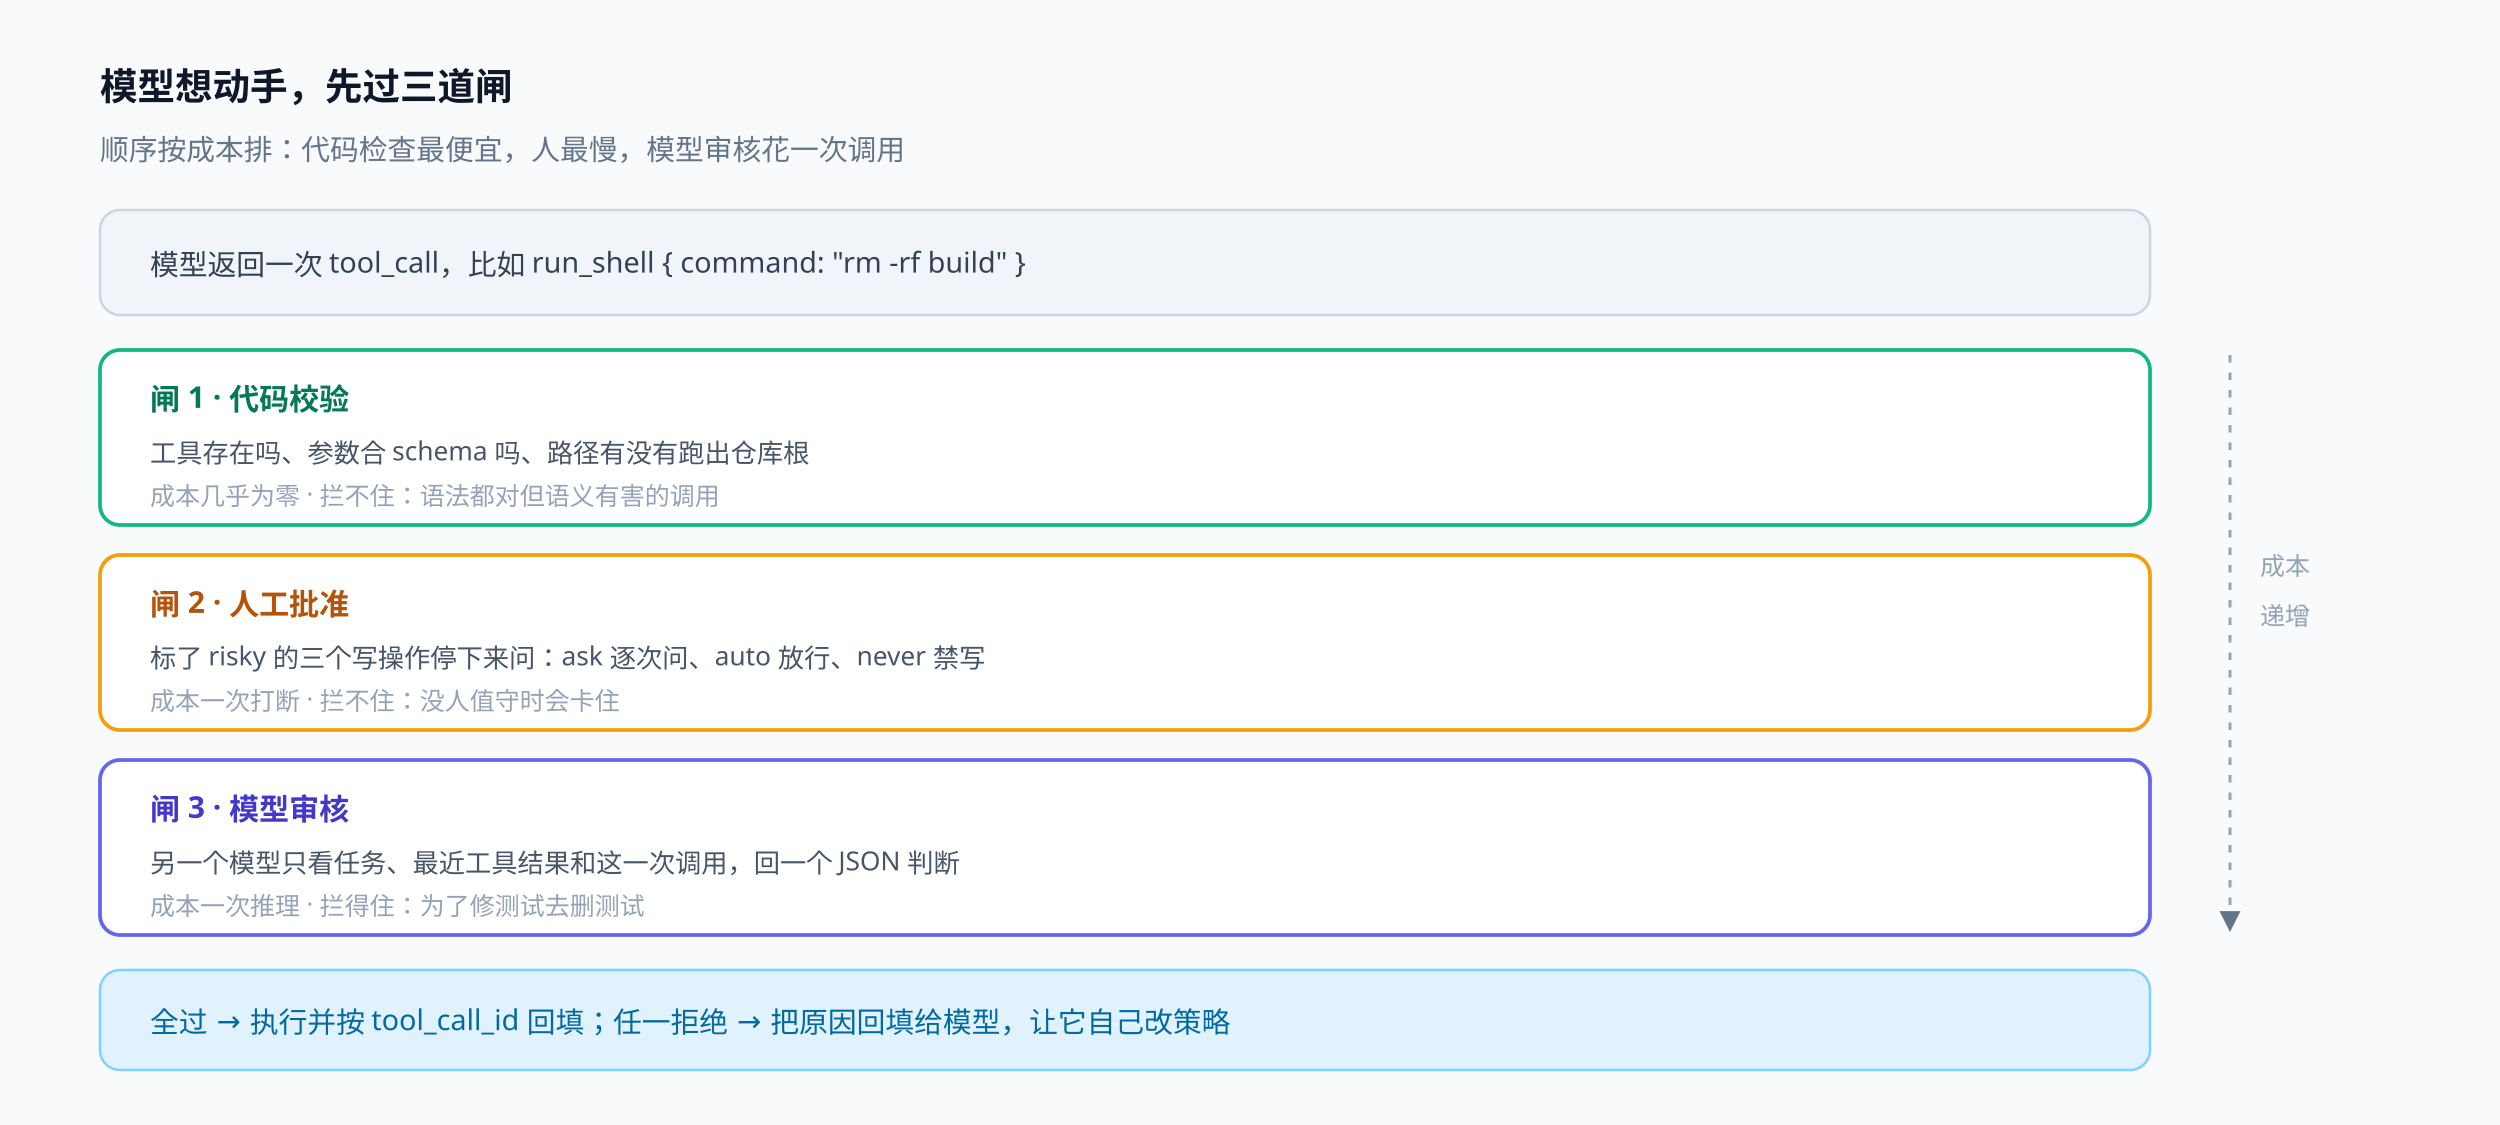
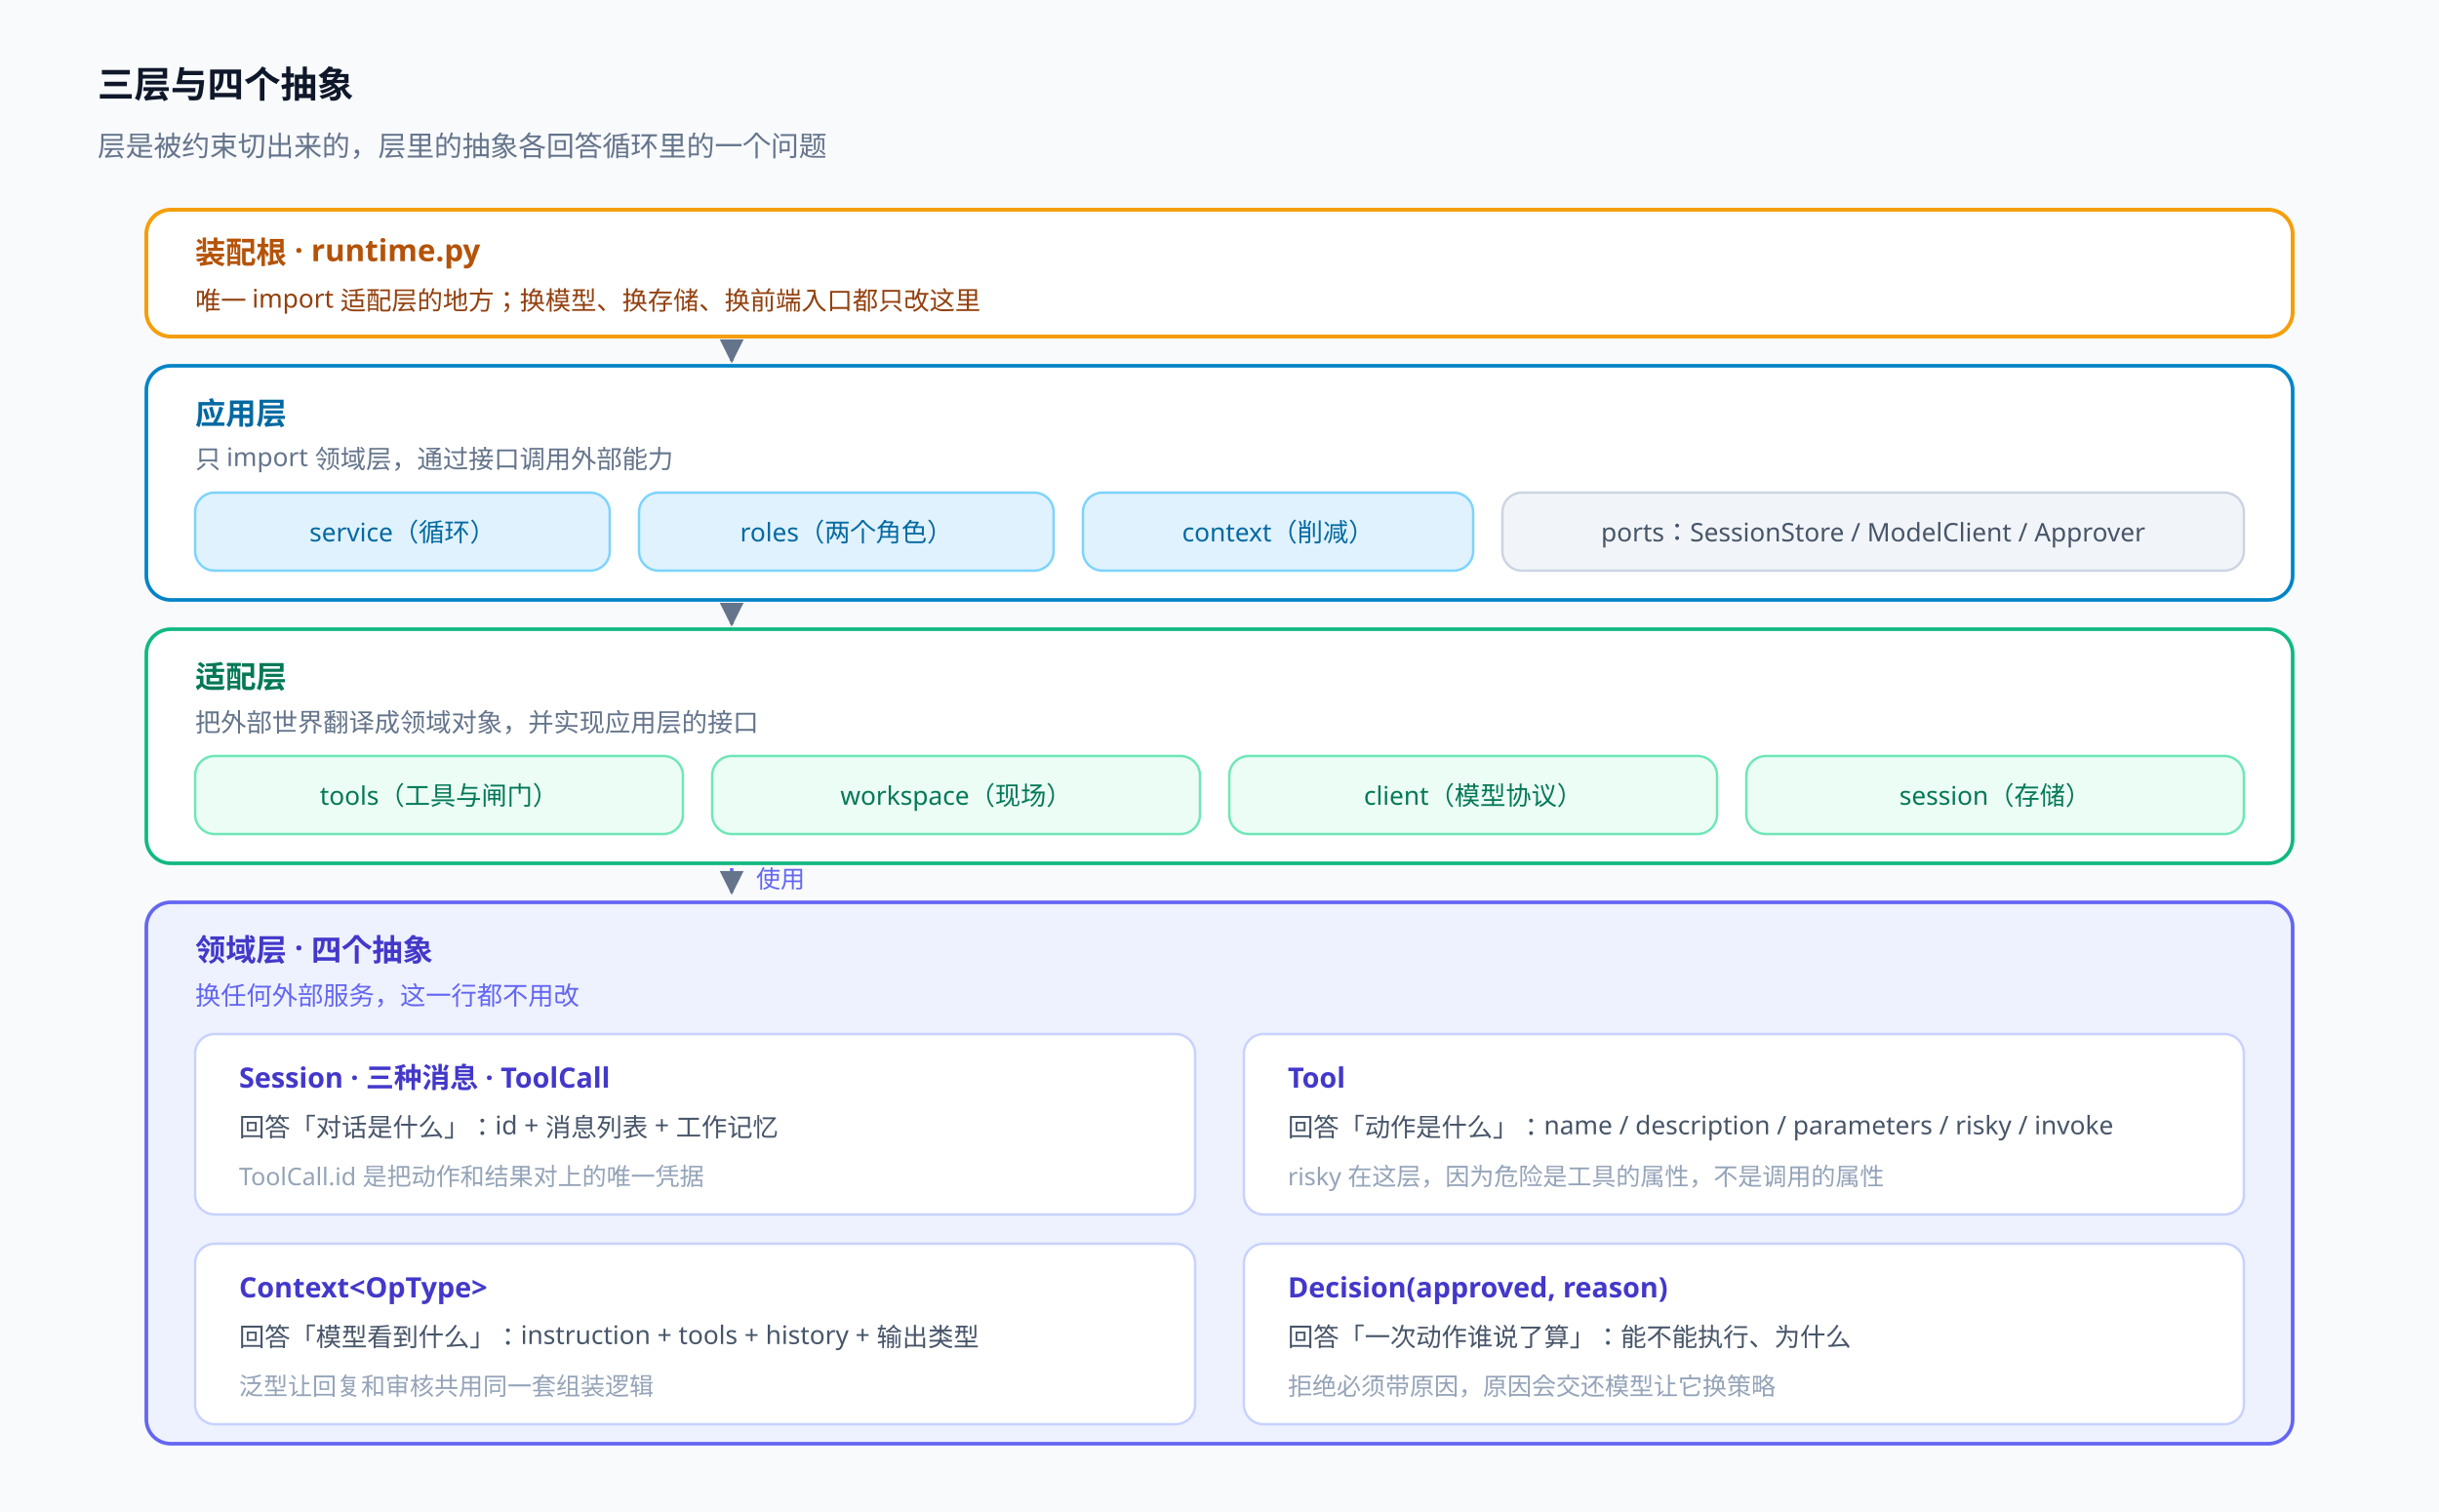
- <svg xmlns="http://www.w3.org/2000/svg" viewBox="0 0 1000 450" width="1000" height="450" role="img" aria-label="工具调用的三道闸">
+ <svg xmlns="http://www.w3.org/2000/svg" viewBox="0 0 1000 620" width="1000" height="620" role="img" aria-label="三层与四个抽象">
  <defs>
-     <marker id="k2" viewBox="0 0 10 10" refX="9" refY="5" markerWidth="7" markerHeight="7" orient="auto">
+     <marker id="q1" viewBox="0 0 10 10" refX="9" refY="5" markerWidth="7" markerHeight="7" orient="auto">
      <path d="M0,0 L10,5 L0,10 z" fill="#64748B" />
    </marker>
  </defs>
-   <rect width="1000" height="450" fill="#F8FAFC" />
-   <text x="40" y="40" font-family="'PingFang SC','Microsoft YaHei','Noto Sans CJK SC',system-ui,sans-serif" font-size="15" font-weight="600" fill="#0F172A">模型想动手，先过三道闸</text>
-   <text x="40" y="64" font-family="'PingFang SC','Microsoft YaHei',system-ui,sans-serif" font-size="11.5" fill="#64748B">顺序按成本排：代码检查最便宜，人最慢，模型审核花一次调用</text>
-   <rect x="40" y="84" width="820" height="42" rx="8" fill="#F1F5F9" stroke="#CBD5E1" />
-   <text x="60" y="110" font-family="'PingFang SC','Microsoft YaHei',system-ui,sans-serif" font-size="11.5" fill="#334155">模型返回一次 tool_call，比如 run_shell { command: "rm -rf build" }</text>
-   <rect x="40" y="140" width="820" height="70" rx="8" fill="#FFFFFF" stroke="#10B981" stroke-width="1.5" />
-   <text x="60" y="164" font-family="'PingFang SC','Microsoft YaHei',system-ui,sans-serif" font-size="12" font-weight="600" fill="#047857">闸 1 · 代码校验</text>
-   <text x="60" y="185" font-family="'PingFang SC','Microsoft YaHei',system-ui,sans-serif" font-size="10.5" fill="#475569">工具存在吗、参数合 schema 吗、路径有没有跑出仓库根</text>
-   <text x="60" y="202" font-family="'PingFang SC','Microsoft YaHei',system-ui,sans-serif" font-size="10" fill="#94A3B8">成本几乎为零 · 拦不住：语法都对但语义有害的调用</text>
-   <rect x="40" y="222" width="820" height="70" rx="8" fill="#FFFFFF" stroke="#F59E0B" stroke-width="1.5" />
-   <text x="60" y="246" font-family="'PingFang SC','Microsoft YaHei',system-ui,sans-serif" font-size="12" font-weight="600" fill="#B45309">闸 2 · 人工批准</text>
-   <text x="60" y="267" font-family="'PingFang SC','Microsoft YaHei',system-ui,sans-serif" font-size="10.5" fill="#475569">标了 risky 的三个写操作停下来问：ask 逐次问、auto 放行、never 禁写</text>
-   <text x="60" y="284" font-family="'PingFang SC','Microsoft YaHei',system-ui,sans-serif" font-size="10" fill="#94A3B8">成本一次打断 · 拦不住：没人值守时会卡住</text>
-   <rect x="40" y="304" width="820" height="70" rx="8" fill="#FFFFFF" stroke="#6366F1" stroke-width="1.5" />
-   <text x="60" y="328" font-family="'PingFang SC','Microsoft YaHei',system-ui,sans-serif" font-size="12" font-weight="600" fill="#4338CA">闸 3 · 模型审核</text>
-   <text x="60" y="349" font-family="'PingFang SC','Microsoft YaHei',system-ui,sans-serif" font-size="10.5" fill="#475569">另一个模型只看任务、最近工具结果和这一次调用，回一个 JSON 判断</text>
-   <text x="60" y="366" font-family="'PingFang SC','Microsoft YaHei',system-ui,sans-serif" font-size="10" fill="#94A3B8">成本一次推理 · 拦得住：为了修测试去删测试</text>
-   <rect x="40" y="388" width="820" height="40" rx="8" fill="#E0F2FE" stroke="#7DD3FC" />
-   <text x="60" y="413" font-family="'PingFang SC','Microsoft YaHei',system-ui,sans-serif" font-size="11.5" fill="#0369A1">全过 → 执行并按 tool_call_id 回填；任一拒绝 → 把原因回填给模型，让它自己改策略</text>
-   <line x1="892" y1="142" x2="892" y2="372" stroke="#94A3B8" stroke-width="1.2" stroke-dasharray="3 4" marker-end="url(#k2)" />
-   <text x="904" y="230" font-family="'PingFang SC','Microsoft YaHei',system-ui,sans-serif" font-size="10" fill="#94A3B8">成本</text>
-   <text x="904" y="250" font-family="'PingFang SC','Microsoft YaHei',system-ui,sans-serif" font-size="10" fill="#94A3B8">递增</text>
+   <rect width="1000" height="620" fill="#F8FAFC" />
+   <text x="40" y="40" font-family="'PingFang SC','Microsoft YaHei','Noto Sans CJK SC',system-ui,sans-serif" font-size="15" font-weight="600" fill="#0F172A">三层与四个抽象</text>
+   <text x="40" y="64" font-family="'PingFang SC','Microsoft YaHei',system-ui,sans-serif" font-size="11.5" fill="#64748B">层是被约束切出来的，层里的抽象各回答循环里的一个问题</text>
+   <rect x="60" y="86" width="880" height="52" rx="10" fill="#FFFFFF" stroke="#F59E0B" stroke-width="1.6" />
+   <text x="80" y="108" font-family="'PingFang SC','Microsoft YaHei',system-ui,sans-serif" font-size="12.5" font-weight="600" fill="#B45309">装配根 · runtime.py</text>
+   <text x="80" y="127" font-family="'PingFang SC','Microsoft YaHei',system-ui,sans-serif" font-size="10.5" fill="#92400E">唯一 import 适配层的地方；换模型、换存储、换前端入口都只改这里</text>
+   <rect x="60" y="150" width="880" height="96" rx="10" fill="#FFFFFF" stroke="#0284C7" stroke-width="1.5" />
+   <text x="80" y="174" font-family="'PingFang SC','Microsoft YaHei',system-ui,sans-serif" font-size="12.5" font-weight="600" fill="#0369A1">应用层</text>
+   <text x="80" y="192" font-family="'PingFang SC','Microsoft YaHei',system-ui,sans-serif" font-size="10.5" fill="#64748B">只 import 领域层，通过接口调用外部能力</text>
+   <rect x="80" y="202" width="170" height="32" rx="8" fill="#E0F2FE" stroke="#7DD3FC" />
+   <text x="165" y="222" text-anchor="middle" font-family="system-ui,sans-serif" font-size="10.5" fill="#0369A1">service（循环）</text>
+   <rect x="262" y="202" width="170" height="32" rx="8" fill="#E0F2FE" stroke="#7DD3FC" />
+   <text x="347" y="222" text-anchor="middle" font-family="system-ui,sans-serif" font-size="10.5" fill="#0369A1">roles（两个角色）</text>
+   <rect x="444" y="202" width="160" height="32" rx="8" fill="#E0F2FE" stroke="#7DD3FC" />
+   <text x="524" y="222" text-anchor="middle" font-family="system-ui,sans-serif" font-size="10.5" fill="#0369A1">context（削减）</text>
+   <rect x="616" y="202" width="304" height="32" rx="8" fill="#F1F5F9" stroke="#CBD5E1" />
+   <text x="768" y="222" text-anchor="middle" font-family="system-ui,sans-serif" font-size="10.5" fill="#475569">ports：SessionStore / ModelClient / Approver</text>
+   <rect x="60" y="258" width="880" height="96" rx="10" fill="#FFFFFF" stroke="#10B981" stroke-width="1.5" />
+   <text x="80" y="282" font-family="'PingFang SC','Microsoft YaHei',system-ui,sans-serif" font-size="12.5" font-weight="600" fill="#047857">适配层</text>
+   <text x="80" y="300" font-family="'PingFang SC','Microsoft YaHei',system-ui,sans-serif" font-size="10.5" fill="#64748B">把外部世界翻译成领域对象，并实现应用层的接口</text>
+   <rect x="80" y="310" width="200" height="32" rx="8" fill="#ECFDF5" stroke="#6EE7B7" />
+   <text x="180" y="330" text-anchor="middle" font-family="system-ui,sans-serif" font-size="10.5" fill="#047857">tools（工具与闸门）</text>
+   <rect x="292" y="310" width="200" height="32" rx="8" fill="#ECFDF5" stroke="#6EE7B7" />
+   <text x="392" y="330" text-anchor="middle" font-family="system-ui,sans-serif" font-size="10.5" fill="#047857">workspace（现场）</text>
+   <rect x="504" y="310" width="200" height="32" rx="8" fill="#ECFDF5" stroke="#6EE7B7" />
+   <text x="604" y="330" text-anchor="middle" font-family="system-ui,sans-serif" font-size="10.5" fill="#047857">client（模型协议）</text>
+   <rect x="716" y="310" width="204" height="32" rx="8" fill="#ECFDF5" stroke="#6EE7B7" />
+   <text x="818" y="330" text-anchor="middle" font-family="system-ui,sans-serif" font-size="10.5" fill="#047857">session（存储）</text>
+   <line x1="300" y1="140" x2="300" y2="148" stroke="#64748B" stroke-width="1.4" marker-end="url(#q1)" />
+   <line x1="300" y1="248" x2="300" y2="256" stroke="#64748B" stroke-width="1.4" marker-end="url(#q1)" />
+   <line x1="300" y1="356" x2="300" y2="366" stroke="#6366F1" stroke-width="1.4" marker-end="url(#q1)" />
+   <text x="310" y="364" font-family="'PingFang SC','Microsoft YaHei',system-ui,sans-serif" font-size="10" fill="#6366F1">使用</text>
+   <rect x="60" y="370" width="880" height="222" rx="10" fill="#EEF2FF" stroke="#6366F1" stroke-width="1.5" />
+   <text x="80" y="394" font-family="'PingFang SC','Microsoft YaHei',system-ui,sans-serif" font-size="12.5" font-weight="600" fill="#4338CA">领域层 · 四个抽象</text>
+   <text x="80" y="412" font-family="'PingFang SC','Microsoft YaHei',system-ui,sans-serif" font-size="10.5" fill="#6366F1">换任何外部服务，这一行都不用改</text>
+   <rect x="80" y="424" width="410" height="74" rx="8" fill="#FFFFFF" stroke="#C7D2FE" />
+   <text x="98" y="446" font-family="'PingFang SC','Microsoft YaHei',system-ui,sans-serif" font-size="11.5" font-weight="600" fill="#4338CA">Session · 三种消息 · ToolCall</text>
+   <text x="98" y="466" font-family="'PingFang SC','Microsoft YaHei',system-ui,sans-serif" font-size="10.5" fill="#475569">回答「对话是什么」：id + 消息列表 + 工作记忆</text>
+   <text x="98" y="486" font-family="'PingFang SC','Microsoft YaHei',system-ui,sans-serif" font-size="10" fill="#94A3B8">ToolCall.id 是把动作和结果对上的唯一凭据</text>
+   <rect x="510" y="424" width="410" height="74" rx="8" fill="#FFFFFF" stroke="#C7D2FE" />
+   <text x="528" y="446" font-family="'PingFang SC','Microsoft YaHei',system-ui,sans-serif" font-size="11.5" font-weight="600" fill="#4338CA">Tool</text>
+   <text x="528" y="466" font-family="'PingFang SC','Microsoft YaHei',system-ui,sans-serif" font-size="10.5" fill="#475569">回答「动作是什么」：name / description / parameters / risky / invoke</text>
+   <text x="528" y="486" font-family="'PingFang SC','Microsoft YaHei',system-ui,sans-serif" font-size="10" fill="#94A3B8">risky 在这层，因为危险是工具的属性，不是调用的属性</text>
+   <rect x="80" y="510" width="410" height="74" rx="8" fill="#FFFFFF" stroke="#C7D2FE" />
+   <text x="98" y="532" font-family="'PingFang SC','Microsoft YaHei',system-ui,sans-serif" font-size="11.5" font-weight="600" fill="#4338CA">Context&lt;OpType&gt;</text>
+   <text x="98" y="552" font-family="'PingFang SC','Microsoft YaHei',system-ui,sans-serif" font-size="10.5" fill="#475569">回答「模型看到什么」：instruction + tools + history + 输出类型</text>
+   <text x="98" y="572" font-family="'PingFang SC','Microsoft YaHei',system-ui,sans-serif" font-size="10" fill="#94A3B8">泛型让回复和审核共用同一套组装逻辑</text>
+   <rect x="510" y="510" width="410" height="74" rx="8" fill="#FFFFFF" stroke="#C7D2FE" />
+   <text x="528" y="532" font-family="'PingFang SC','Microsoft YaHei',system-ui,sans-serif" font-size="11.5" font-weight="600" fill="#4338CA">Decision(approved, reason)</text>
+   <text x="528" y="552" font-family="'PingFang SC','Microsoft YaHei',system-ui,sans-serif" font-size="10.5" fill="#475569">回答「一次动作谁说了算」：能不能执行、为什么</text>
+   <text x="528" y="572" font-family="'PingFang SC','Microsoft YaHei',system-ui,sans-serif" font-size="10" fill="#94A3B8">拒绝必须带原因，原因会交还模型让它换策略</text>
</svg>
